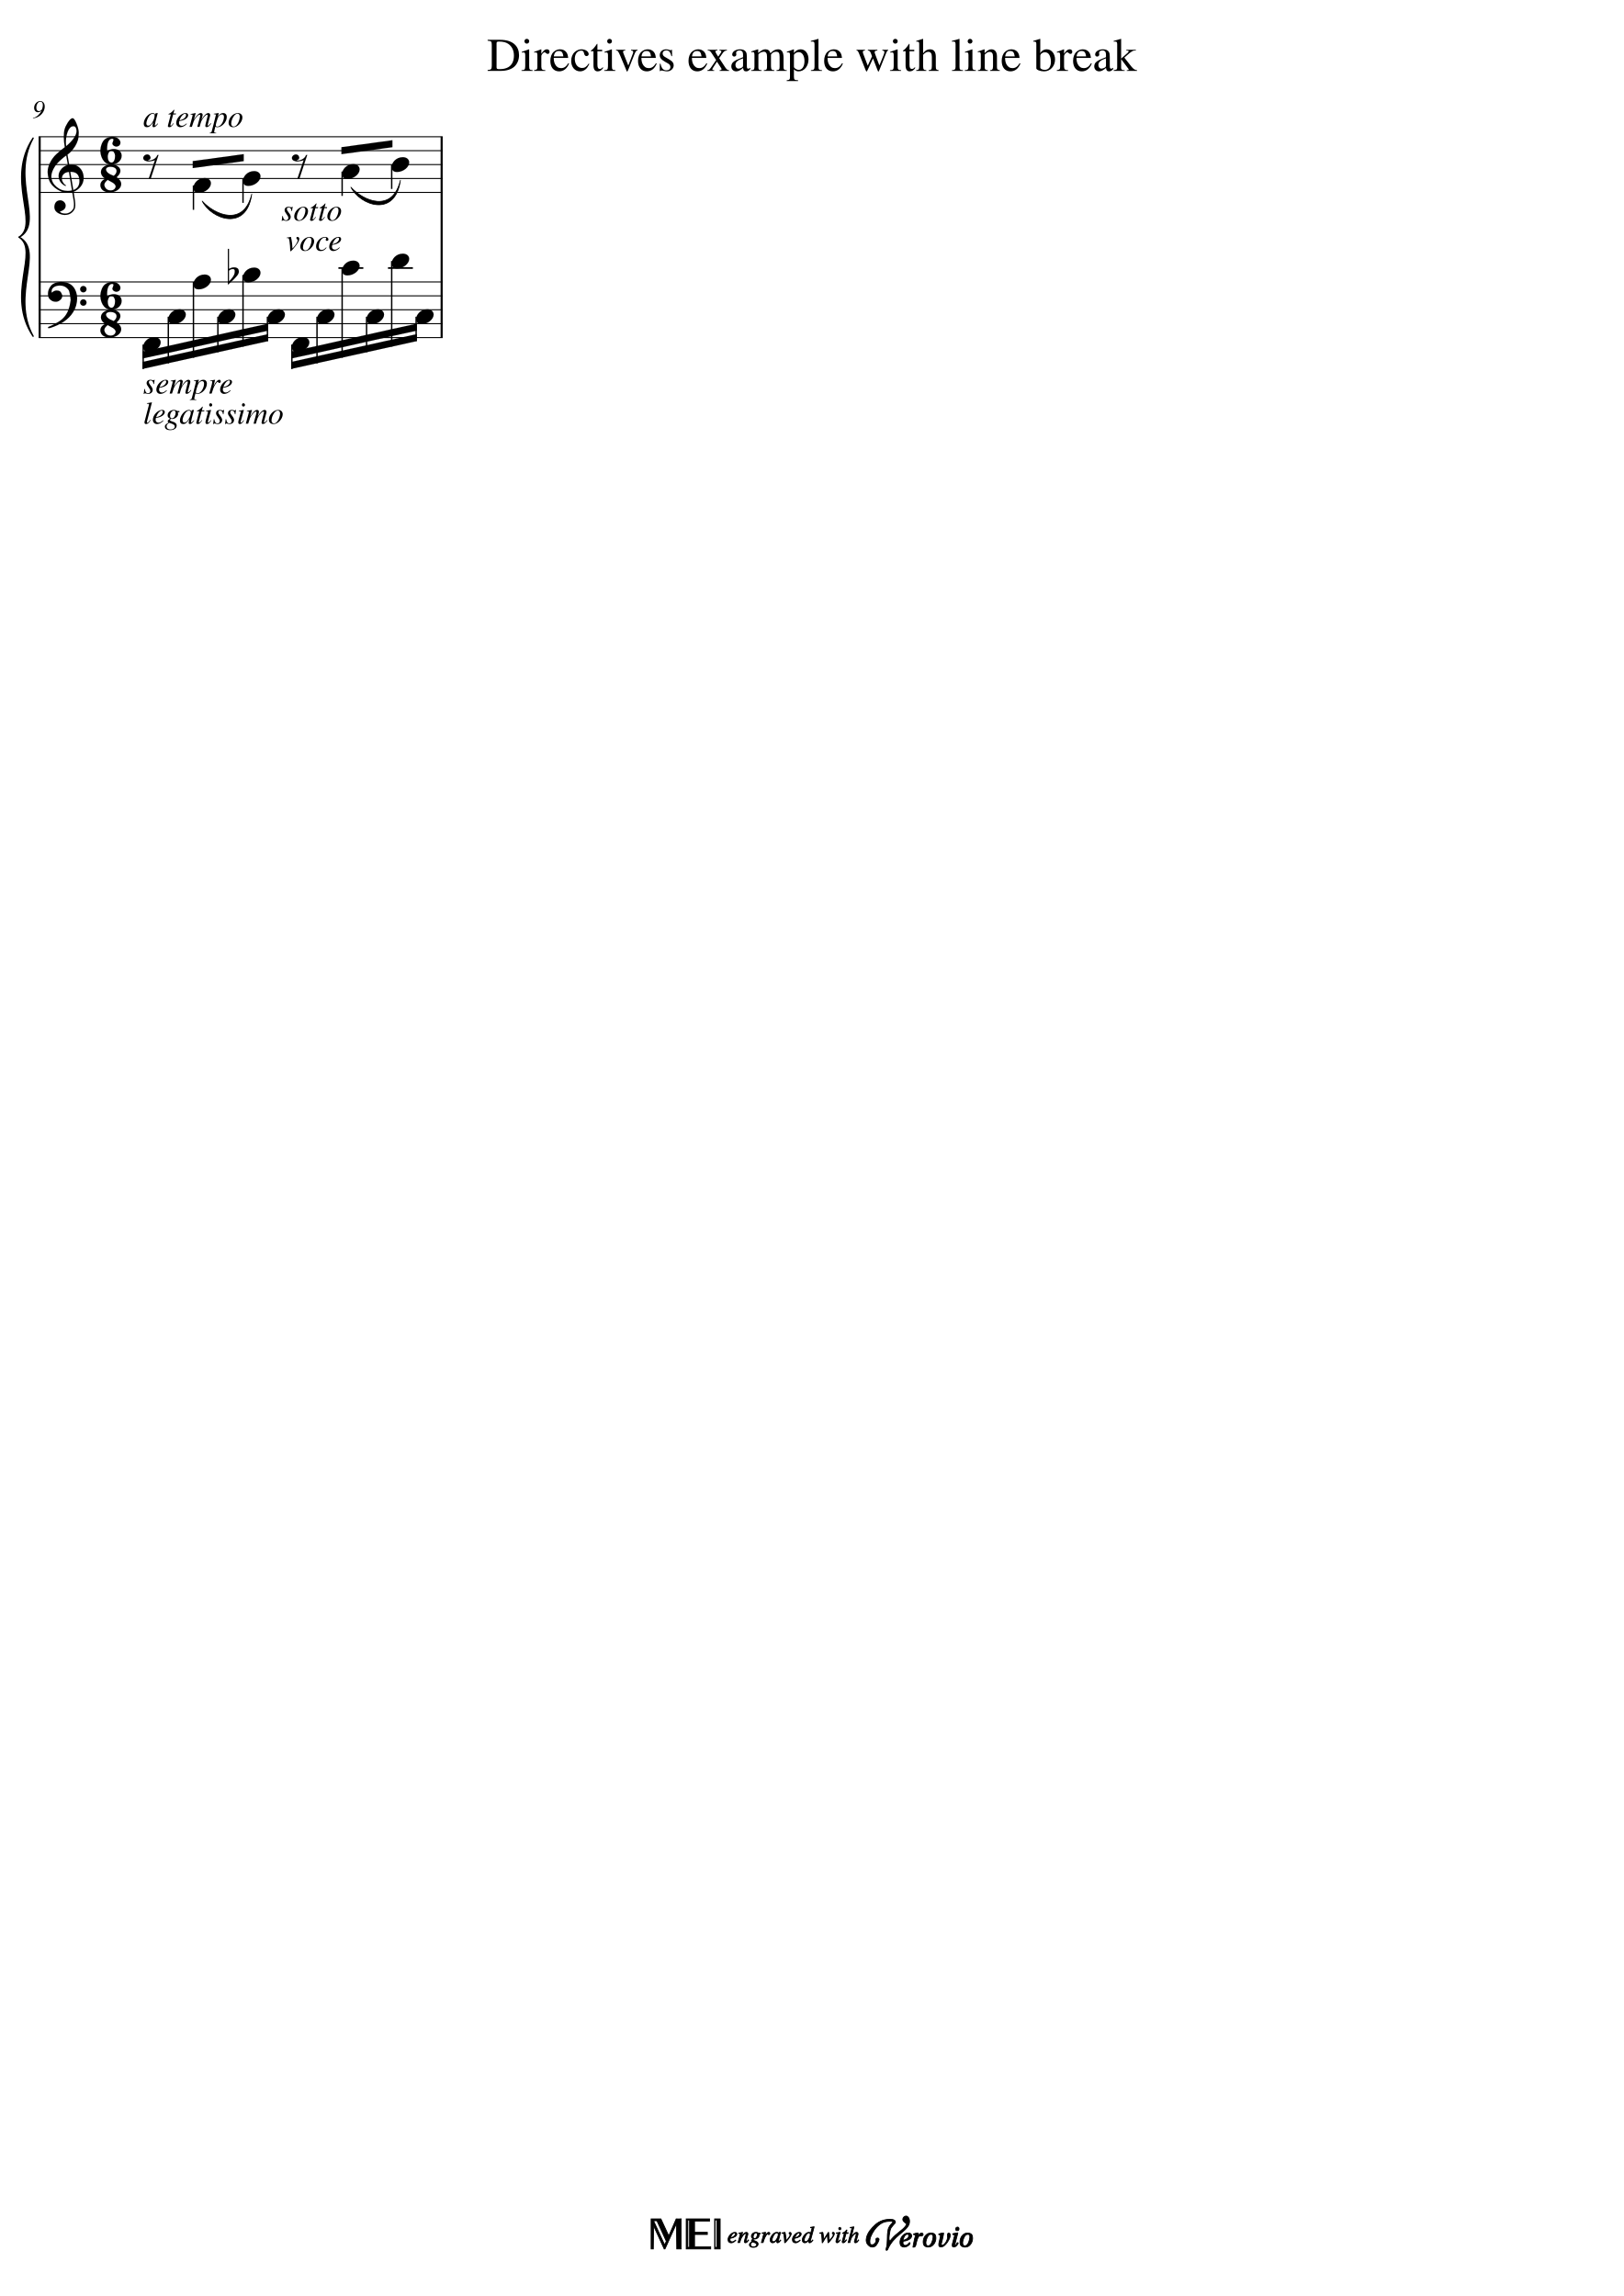
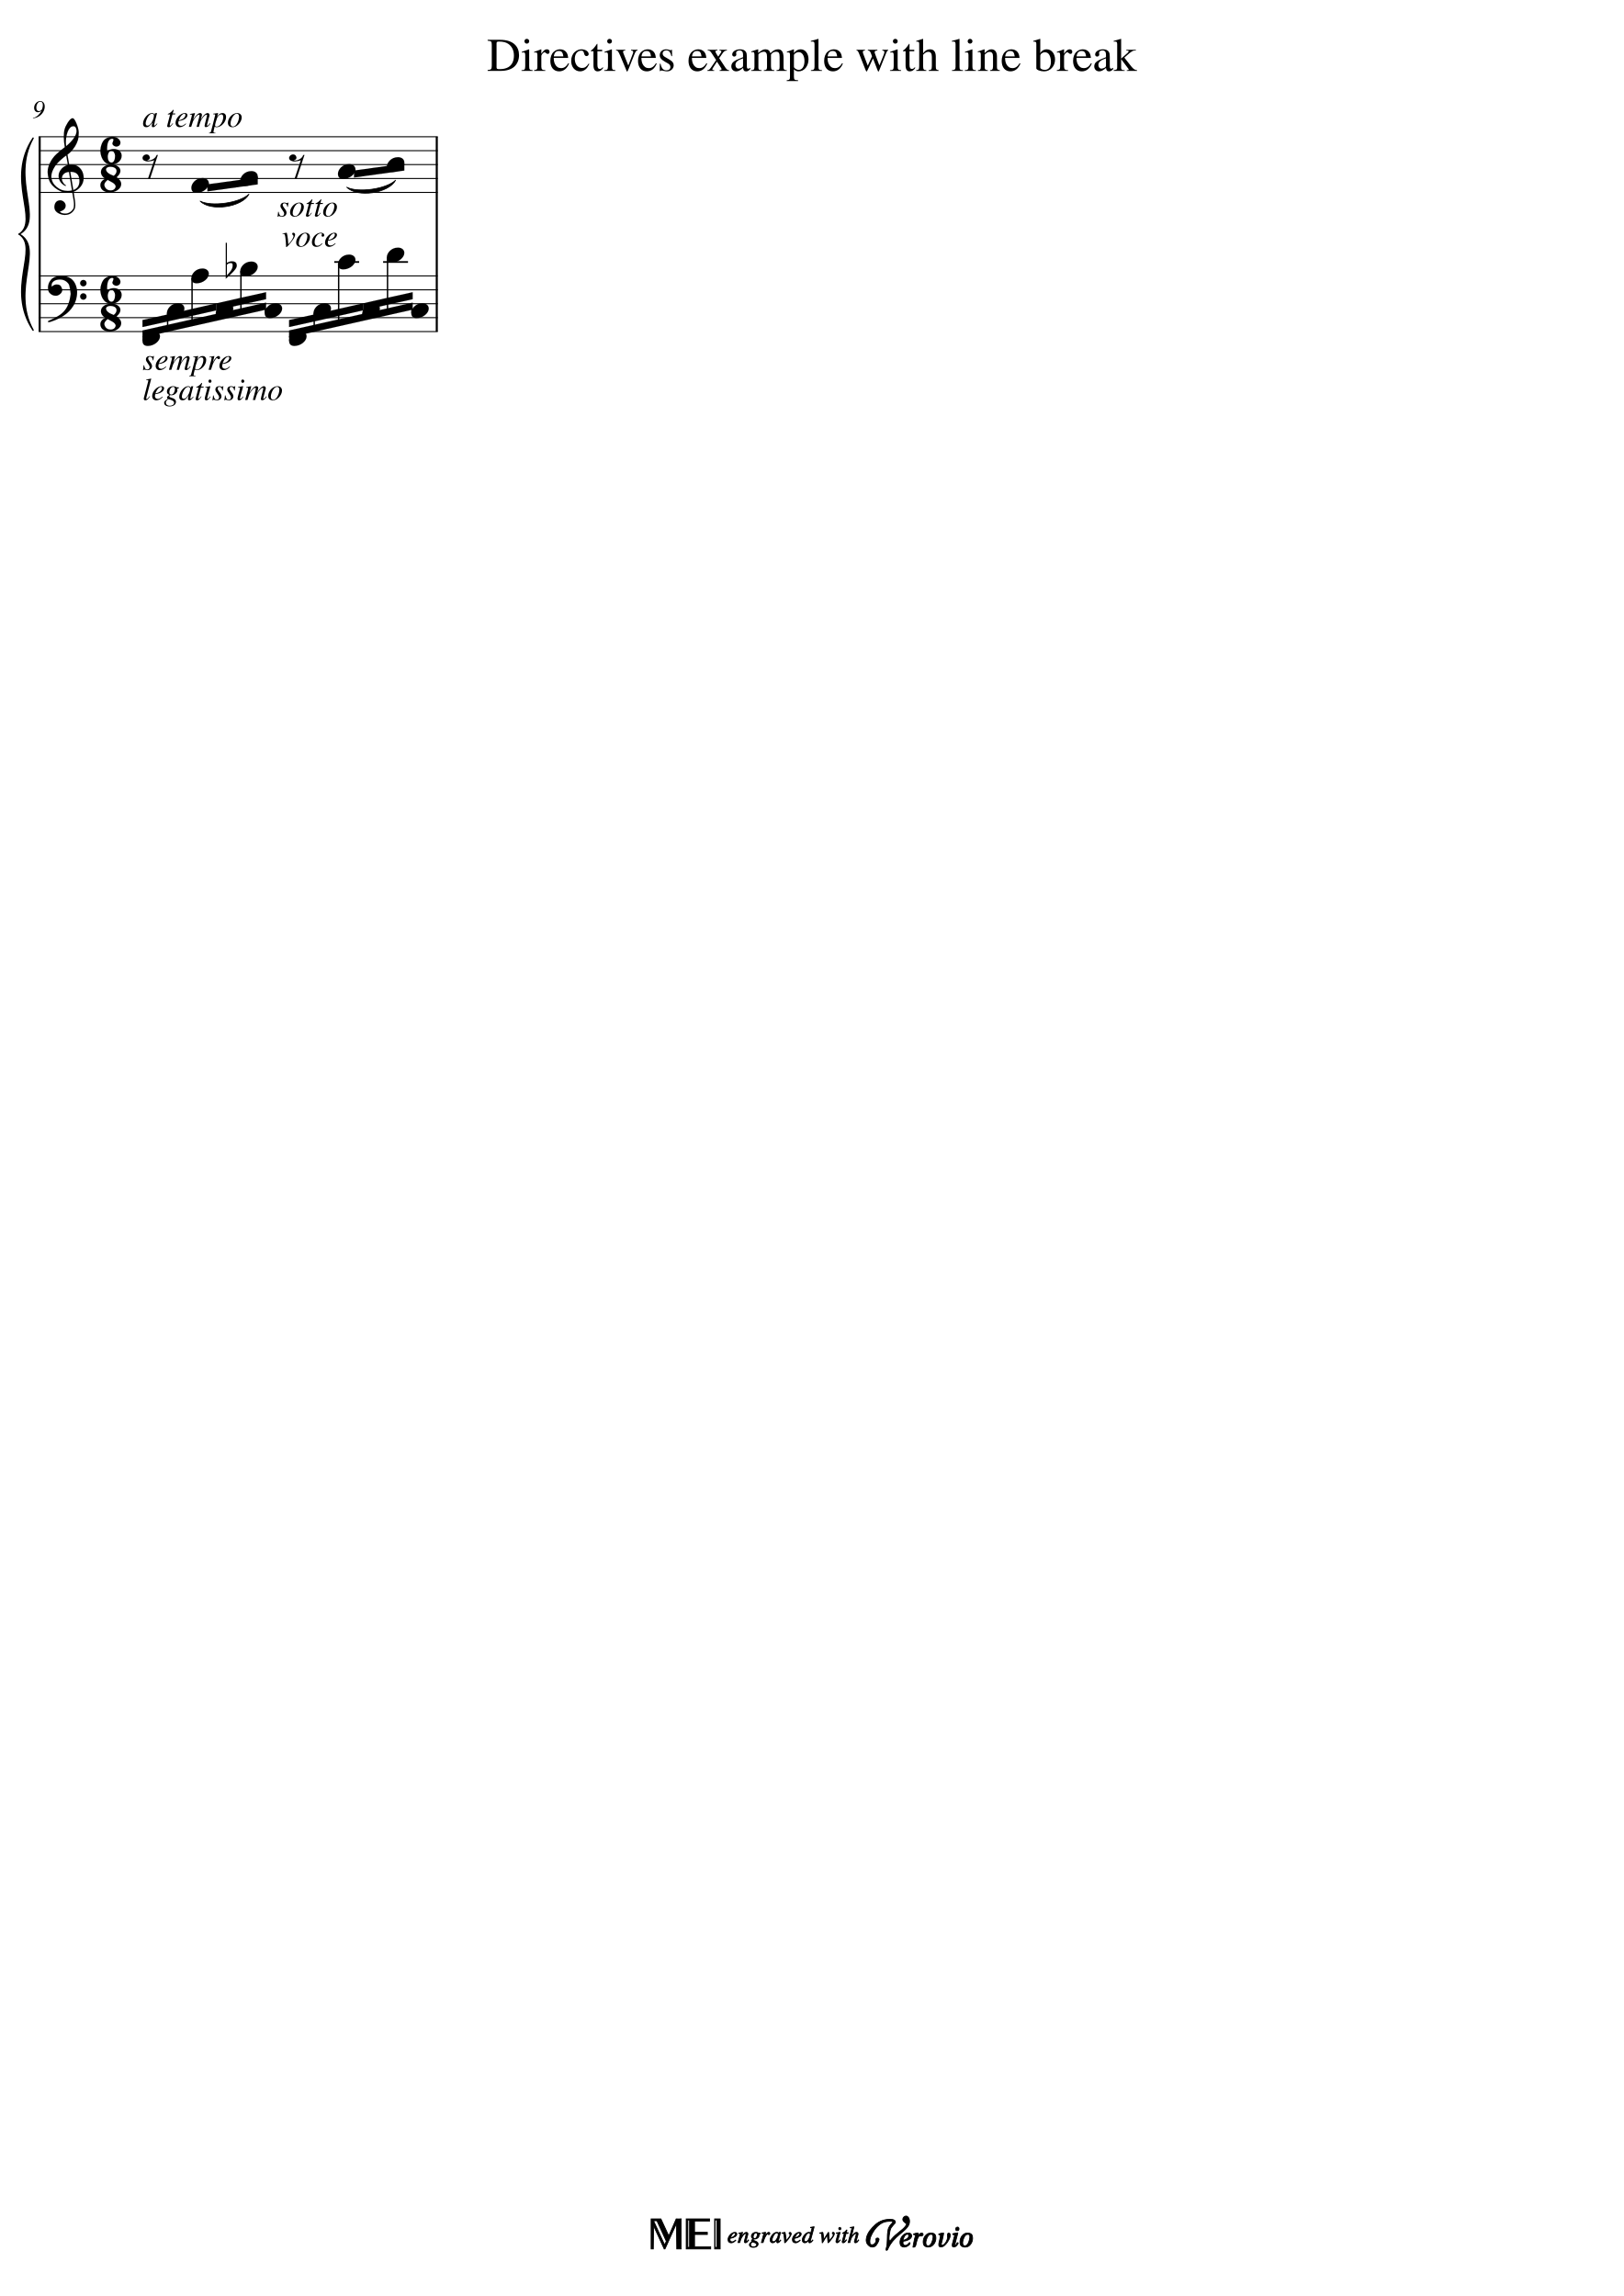
<svg xmlns="http://www.w3.org/2000/svg" xmlns:xlink="http://www.w3.org/1999/xlink" width="2100px" height="2970px" version="1.1" overflow="visible" id="docid">
  <defs>
    <g id="E050-docid">
      <path transform="scale(1,-1)" d="M441 -245c-23 -4 -48 -6 -76 -6c-59 0 -102 7 -130 20c-88 42 -150 93 -187 154c-26 44 -43 103 -48 176c0 6 -1 13 -1 19c0 54 15 111 45 170c29 57 65 106 110 148s96 85 153 127c-3 16 -8 46 -13 92c-4 43 -5 73 -5 89c0 117 16 172 69 257c34 54 64 82 89 82 c21 0 43 -30 69 -92s39 -115 41 -159v-15c0 -109 -21 -162 -67 -241c-13 -20 -63 -90 -98 -118c-13 -9 -25 -19 -37 -29l31 -181c8 1 18 2 28 2c58 0 102 -12 133 -35c59 -43 92 -104 98 -184c1 -7 1 -15 1 -22c0 -123 -87 -209 -181 -248c8 -57 17 -110 25 -162 c5 -31 6 -58 6 -80c0 -30 -5 -53 -14 -70c-35 -64 -88 -99 -158 -103c-5 0 -11 -1 -16 -1c-37 0 -72 10 -108 27c-50 24 -77 59 -80 105v11c0 29 7 55 20 76c18 28 45 42 79 44h6c49 0 93 -42 97 -87v-9c0 -51 -34 -86 -105 -106c17 -24 51 -36 102 -36c62 0 116 43 140 85 c9 16 13 41 13 74c0 20 -1 42 -5 67c-8 53 -18 106 -26 159zM461 939c-95 0 -135 -175 -135 -286c0 -24 2 -48 5 -71c50 39 92 82 127 128c40 53 60 100 60 140v8c-4 53 -22 81 -55 81h-2zM406 119l54 -326c73 25 110 78 110 161c0 7 0 15 -1 23c-7 95 -57 142 -151 142h-12 zM382 117c-72 -2 -128 -47 -128 -120v-7c2 -46 43 -99 75 -115c-3 -2 -7 -5 -10 -10c-70 33 -116 88 -123 172v11c0 68 44 126 88 159c23 17 49 29 78 36l-29 170c-21 -13 -52 -37 -92 -73c-50 -44 -86 -84 -109 -119c-45 -69 -67 -130 -67 -182v-13c5 -68 35 -127 93 -176 s125 -73 203 -73c25 0 50 3 75 9c-19 111 -36 221 -54 331z" />
    </g>
    <g id="E086-docid">
      <path transform="scale(1,-1)" d="M284 -91c0 37 -28 92 -67 92c-35 0 -65 -54 -65 -111c0 -52 22 -104 68 -104c47 0 64 68 64 123zM230 214c-36 0 -90 -33 -90 -184l2 -36c40 24 81 36 120 36c80 0 140 -48 140 -121c0 -99 -99 -159 -182 -159c-160 0 -200 173 -200 244c0 21 2 43 7 71l10 35 c26 85 73 115 98 126c41 19 74 24 103 24c93 0 142 -63 142 -105c0 -58 -52 -72 -73 -72c-33 0 -59 24 -65 35c-3 5 -6 14 -7 25l11 30c6 15 9 27 9 35c0 11 -9 16 -25 16z" />
    </g>
    <g id="E088-docid">
      <path transform="scale(1,-1)" d="M195 -214c76 0 88 58 90 68c0 34 -35 60 -57 73l-52 29c-21 10 -32 17 -34 20c-39 -33 -58 -54 -62 -92c5 -23 23 -98 115 -98zM301 135c0 61 -72 76 -113 76c-40 0 -77 -17 -77 -51c3 -21 15 -38 26 -50c17 -15 33 -26 48 -34l65 -28c34 27 51 56 51 87zM176 -250 c-57 0 -166 26 -166 132c0 47 30 86 89 116c-33 15 -79 60 -79 119c0 79 85 132 178 132h18c5 0 21 1 28 -1c25 0 126 -30 126 -110c0 -37 -23 -76 -69 -116c43 -25 83 -71 83 -119c0 -101 -118 -153 -208 -153z" />
    </g>
    <g id="E4E6-docid">
      <path transform="scale(1,-1)" d="M0 123c7 34 33 56 69 60c29 -3 43 -9 53 -29c4 -8 7 -15 10 -22c0 -21 -1 -25 -11 -35c-5 -8 -18 -14 -40 -20l12 -3l15 -1c44 0 97 26 122 56c10 11 18 26 24 42c7 1 15 2 22 3l-140 -424h-36l111 330c-10 -6 -27 -12 -53 -16l-52 -8h-10l-20 1c-1 0 -8 3 -21 6 c-37 9 -55 28 -55 60z" />
    </g>
    <g id="E0A4-docid">
      <path transform="scale(1,-1)" d="M0 -39c0 68 73 172 200 172c66 0 114 -37 114 -95c0 -84 -106 -171 -218 -171c-64 0 -96 30 -96 94z" />
    </g>
    <g id="E062-docid">
      <path transform="scale(1,-1)" d="M582 -120c0 32 26 58 58 58s58 -26 58 -58s-26 -58 -58 -58s-58 26 -58 58zM582 120c0 32 26 58 58 58s58 -26 58 -58s-26 -58 -58 -58s-58 26 -58 58zM158 96c51 0 73 -14 88 -49l16 -39c0 -17 -2 -30 -7 -40c-3 -11 -10 -21 -19 -31c-17 -18 -49 -43 -84 -43 c-55 0 -77 13 -112 44c-24 21 -35 55 -35 100c0 46 14 81 32 112c30 52 71 79 137 93l36 6l26 2c154 0 235 -68 274 -182c11 -32 18 -68 18 -107c0 -103 -26 -182 -68 -250c-89 -145 -234 -230 -412 -288l-30 -5c-9 0 -14 3 -14 8c3 10 5 11 10 16c35 15 70 30 96 44l78 43 c96 57 162 136 197 258c9 33 17 60 22 100c3 22 5 35 6 39c-7 69 -16 115 -23 140s-4 22 -16 40c-8 12 -19 23 -31 34c-24 21 -62 44 -118 44c-48 0 -84 -8 -113 -28c-28 -19 -42 -44 -42 -73v-16c2 -5 3 -9 4 -11c24 22 52 39 84 39z" />
    </g>
    <g id="E260-docid">
      <path transform="scale(1,-1)" d="M20 110c32 16 54 27 93 27c26 0 35 -3 54 -13c13 -7 24 -20 27 -38l4 -25c0 -28 -16 -57 -45 -89c-23 -25 -39 -44 -65 -68l-88 -79v644h20v-359zM90 106c-32 0 -48 -10 -70 -29v-194c31 31 54 59 71 84c21 32 32 59 32 84c0 9 1 16 1 20c0 14 -3 21 -11 30l-8 3z" />
    </g>
  </defs>
  <style type="text/css">#docid g.ending, #docid g.fing, #docid g.reh, #docid g.tempo {font-weight:bold;}#docid g.dir, #docid g.dynam, #docid g.mNum {font-style:italic;}#docid g.label {font-weight:normal;}#docid ellipse, #docid path, #docid polygon, #docid polyline, #docid rect {stroke:currentColor}</style>
  <svg class="definition-scale" color="black" font-family="Times, serif" viewBox="0 0 21000 29700">
    <g class="page-margin" transform="translate(500, 500)">
      <g id="iJ6YNS9" class="mdiv pageMilestone" />
      <g id="j6ERYJ7" class="score pageMilestone" />
      <g id="b137CQR2" class="system">
-         <path d="M13 1269 L13 3867" stroke-width="27" />
+         <path d="M13 1269 L13 3789" stroke-width="27" />
        <g id="p1ALYHUV" class="grpSym">
-           <path d="M-72,3849 C-432,3309 18,2748 -252,2568 C81,2748 -369,3309 -72,3849" stroke-width="18" stroke-linecap="round" stroke-linejoin="round" />
-           <path d="M-72,1287 C-369,1827 81,2388 -252,2568 C18,2388 -432,1827 -72,1287" stroke-width="18" stroke-linecap="round" stroke-linejoin="round" />
+           <path d="M-72,3771 C-432,3231 18,2709 -252,2529 C81,2709 -369,3231 -72,3771" stroke-width="18" stroke-linecap="round" stroke-linejoin="round" />
+           <path d="M-72,1287 C-369,1827 81,2349 -252,2529 C18,2349 -432,1827 -72,1287" stroke-width="18" stroke-linecap="round" stroke-linejoin="round" />
        </g>
        <g id="f168830Z" class="section systemMilestone" />
        <g id="w1I5DK26" class="measure">
          <g id="s1SW5LIP" class="mNum autogenerated">
            <text y="1026" text-anchor="middle" font-size="0px">
              <tspan id="tPEE0OP" class="text">
                <tspan font-size="324px">9</tspan>
              </tspan>
            </text>
          </g>
          <g id="xQSQG56" class="staff">
-             <path d="M0 1269 L5225 1269" stroke-width="13" />
-             <path d="M0 1449 L5225 1449" stroke-width="13" />
-             <path d="M0 1629 L5225 1629" stroke-width="13" />
-             <path d="M0 1809 L5225 1809" stroke-width="13" />
-             <path d="M0 1989 L5225 1989" stroke-width="13" />
+             <path d="M0 1269 L5162 1269" stroke-width="13" />
+             <path d="M0 1449 L5162 1449" stroke-width="13" />
+             <path d="M0 1629 L5162 1629" stroke-width="13" />
+             <path d="M0 1809 L5162 1809" stroke-width="13" />
+             <path d="M0 1989 L5162 1989" stroke-width="13" />
            <g id="a16AOIE0" class="clef">
              <use xlink:href="#E050-docid" transform="translate(117, 1809) scale(0.72, 0.72)" />
            </g>
            <g id="cHDQOVK" class="keySig" />
            <g id="eT77CO" class="meterSig">
              <use xlink:href="#E086-docid" transform="translate(784, 1449) scale(0.72, 0.72)" />
              <use xlink:href="#E088-docid" transform="translate(791, 1809) scale(0.72, 0.72)" />
            </g>
            <g id="y16753K6" class="layer">
              <g id="z1XZBIJA" class="rest">
-                 <use xlink:href="#E4E6-docid" transform="translate(1352, 1629) scale(0.72, 0.72)" />
+                 <use xlink:href="#E4E6-docid" transform="translate(1343, 1629) scale(0.72, 0.72)" />
              </g>
              <g id="a12WP67W" class="beam">
-                 <polygon points="1993,1584 2652,1494 2652,1584 1993,1674" />
+                 <polygon points="2183,1885 2833,1795 2833,1885 2183,1975" />
                <g id="d414233e2598" class="note">
                  <g class="notehead">
-                     <use xlink:href="#E0A4-docid" transform="translate(2002, 1899) scale(0.72, 0.72)" />
+                     <use xlink:href="#E0A4-docid" transform="translate(1975, 1899) scale(0.72, 0.72)" />
                  </g>
                  <g id="wGMJNIQ" class="stem">
-                     <path d="M2002 1899 L2002 2214" stroke-width="18" />
+                     <path d="M2192 1871 L2192 1903" stroke-width="18" />
                  </g>
                </g>
                <g id="d414233e2617" class="note">
                  <g class="notehead">
-                     <use xlink:href="#E0A4-docid" transform="translate(2643, 1809) scale(0.72, 0.72)" />
+                     <use xlink:href="#E0A4-docid" transform="translate(2607, 1809) scale(0.72, 0.72)" />
                  </g>
                  <g id="xIG9TQU" class="stem">
-                     <path d="M2643 1809 L2643 2124" stroke-width="18" />
+                     <path d="M2824 1781 L2824 1813" stroke-width="18" />
                  </g>
                </g>
              </g>
              <g id="d1RIF43L" class="rest">
-                 <use xlink:href="#E4E6-docid" transform="translate(3275, 1629) scale(0.72, 0.72)" />
+                 <use xlink:href="#E4E6-docid" transform="translate(3239, 1629) scale(0.72, 0.72)" />
              </g>
              <g id="e36A7UB" class="beam">
-                 <polygon points="3916,1404 4575,1314 4575,1404 3916,1494" />
+                 <polygon points="4079,1706 4729,1616 4729,1706 4079,1796" />
                <g id="d414233e2644" class="note">
                  <g class="notehead">
-                     <use xlink:href="#E0A4-docid" transform="translate(3925, 1719) scale(0.72, 0.72)" />
+                     <use xlink:href="#E0A4-docid" transform="translate(3871, 1719) scale(0.72, 0.72)" />
                  </g>
                  <g id="y1NKD124" class="stem">
-                     <path d="M3925 1719 L3925 2034" stroke-width="18" />
+                     <path d="M4088 1691 L4088 1724" stroke-width="18" />
                  </g>
                  <g id="g17JWEWV" class="accid" />
                </g>
                <g id="d414233e2665" class="note">
                  <g class="notehead">
-                     <use xlink:href="#E0A4-docid" transform="translate(4566, 1629) scale(0.72, 0.72)" />
+                     <use xlink:href="#E0A4-docid" transform="translate(4503, 1629) scale(0.72, 0.72)" />
                  </g>
                  <g id="z1K4OJSQ" class="stem">
-                     <path d="M4566 1629 L4566 1944" stroke-width="18" />
+                     <path d="M4720 1601 L4720 1634" stroke-width="18" />
                  </g>
                  <g id="iEPNT2P" class="accid" />
                </g>
              </g>
            </g>
          </g>
          <g id="j180F7IU" class="staff">
-             <path d="M0 3147 L5225 3147" stroke-width="13" />
-             <path d="M0 3327 L5225 3327" stroke-width="13" />
-             <path d="M0 3507 L5225 3507" stroke-width="13" />
-             <path d="M0 3687 L5225 3687" stroke-width="13" />
-             <path d="M0 3867 L5225 3867" stroke-width="13" />
+             <path d="M0 3069 L5162 3069" stroke-width="13" />
+             <path d="M0 3249 L5162 3249" stroke-width="13" />
+             <path d="M0 3429 L5162 3429" stroke-width="13" />
+             <path d="M0 3609 L5162 3609" stroke-width="13" />
+             <path d="M0 3789 L5162 3789" stroke-width="13" />
            <g id="gATJQVL" class="clef">
-               <use xlink:href="#E062-docid" transform="translate(117, 3327) scale(0.72, 0.72)" />
+               <use xlink:href="#E062-docid" transform="translate(117, 3249) scale(0.72, 0.72)" />
            </g>
            <g id="i1WR40Q3" class="keySig" />
            <g id="kP5GHYJ" class="meterSig">
-               <use xlink:href="#E086-docid" transform="translate(784, 3327) scale(0.72, 0.72)" />
-               <use xlink:href="#E088-docid" transform="translate(791, 3687) scale(0.72, 0.72)" />
+               <use xlink:href="#E086-docid" transform="translate(784, 3249) scale(0.72, 0.72)" />
+               <use xlink:href="#E088-docid" transform="translate(791, 3609) scale(0.72, 0.72)" />
            </g>
            <g class="ledgerLines above">
-               <path d="M3877 2967 L4199 2967" stroke-width="22" />
-               <path d="M4518 2967 L4840 2967" stroke-width="22" />
+               <path d="M3823 2889 L4145 2889" stroke-width="22" />
+               <path d="M4455 2889 L4777 2889" stroke-width="22" />
            </g>
            <g id="k1JVOWO3" class="layer">
              <g id="l168SLSU" class="beam">
-                 <polygon points="1343,4272 2968,3912 2968,3822 1343,4182" />
-                 <polygon points="1343,4137 1677,4065 1677,3975 1343,4047" />
-                 <polygon points="1677,4065 2002,3992 2002,3902 1677,3975" />
-                 <polygon points="2002,3992 2318,3921 2318,3831 2002,3902" />
-                 <polygon points="2318,3921 2643,3848 2643,3758 2318,3831" />
-                 <polygon points="2643,3848 2968,3777 2968,3687 2643,3758" />
+                 <polygon points="1343,3865 2941,3505 2941,3415 1343,3775" />
+                 <polygon points="1343,3730 1668,3658 1668,3568 1343,3640" />
+                 <polygon points="1668,3658 1984,3586 1984,3496 1668,3568" />
+                 <polygon points="1984,3586 2300,3514 2300,3424 1984,3496" />
+                 <polygon points="2300,3514 2616,3442 2616,3352 2300,3424" />
+                 <polygon points="2616,3442 2941,3370 2941,3280 2616,3352" />
                <g id="m1I1R6XU" class="note">
                  <g class="notehead">
-                     <use xlink:href="#E0A4-docid" transform="translate(1352, 3957) scale(0.72, 0.72)" />
+                     <use xlink:href="#E0A4-docid" transform="translate(1343, 3879) scale(0.72, 0.72)" />
                  </g>
                  <g id="aRA8GUK" class="stem">
-                     <path d="M1352 3957 L1352 4272" stroke-width="18" />
+                     <path d="M1352 3907 L1352 3847" stroke-width="18" />
                  </g>
                </g>
                <g id="n3L1BSY" class="note">
                  <g class="notehead">
-                     <use xlink:href="#E0A4-docid" transform="translate(1677, 3597) scale(0.72, 0.72)" />
+                     <use xlink:href="#E0A4-docid" transform="translate(1659, 3519) scale(0.72, 0.72)" />
                  </g>
                  <g id="b1AYFJ9P" class="stem">
-                     <path d="M1677 3597 L1677 4200" stroke-width="18" />
+                     <path d="M1668 3547 L1668 3775" stroke-width="18" />
                  </g>
                </g>
                <g id="oYFJ0C6" class="note">
                  <g class="notehead">
-                     <use xlink:href="#E0A4-docid" transform="translate(2002, 3147) scale(0.72, 0.72)" />
+                     <use xlink:href="#E0A4-docid" transform="translate(1975, 3069) scale(0.72, 0.72)" />
                  </g>
                  <g id="cUUYDUG" class="stem">
-                     <path d="M2002 3147 L2002 4127" stroke-width="18" />
+                     <path d="M1984 3097 L1984 3703" stroke-width="18" />
                  </g>
                  <g id="p6KLLMO" class="accid" />
                </g>
                <g id="q4CA8UL" class="note">
                  <g class="notehead">
-                     <use xlink:href="#E0A4-docid" transform="translate(2318, 3597) scale(0.72, 0.72)" />
+                     <use xlink:href="#E0A4-docid" transform="translate(2291, 3519) scale(0.72, 0.72)" />
                  </g>
                  <g id="d17EWFLB" class="stem">
-                     <path d="M2318 3597 L2318 4056" stroke-width="18" />
+                     <path d="M2300 3547 L2300 3631" stroke-width="18" />
                  </g>
                </g>
                <g id="r10DL3CR" class="note">
                  <g class="notehead">
-                     <use xlink:href="#E0A4-docid" transform="translate(2643, 3057) scale(0.72, 0.72)" />
+                     <use xlink:href="#E0A4-docid" transform="translate(2607, 2979) scale(0.72, 0.72)" />
                  </g>
                  <g id="eZWEOI5" class="stem">
-                     <path d="M2643 3057 L2643 3983" stroke-width="18" />
+                     <path d="M2616 3007 L2616 3559" stroke-width="18" />
                  </g>
                  <g id="s1IC15RP" class="accid">
-                     <use xlink:href="#E260-docid" transform="translate(2447, 3057) scale(0.72, 0.72)" />
+                     <use xlink:href="#E260-docid" transform="translate(2420, 2979) scale(0.72, 0.72)" />
                  </g>
                </g>
                <g id="tBZ62SV" class="note">
                  <g class="notehead">
-                     <use xlink:href="#E0A4-docid" transform="translate(2959, 3597) scale(0.72, 0.72)" />
+                     <use xlink:href="#E0A4-docid" transform="translate(2923, 3519) scale(0.72, 0.72)" />
                  </g>
                  <g id="fXQFU55" class="stem">
-                     <path d="M2959 3597 L2959 3912" stroke-width="18" />
+                     <path d="M2932 3547 L2932 3487" stroke-width="18" />
                  </g>
                </g>
              </g>
              <g id="uW4WKQ" class="beam">
-                 <polygon points="3266,4272 4891,3912 4891,3822 3266,4182" />
-                 <polygon points="3266,4137 3600,4065 3600,3975 3266,4047" />
-                 <polygon points="3600,4065 3925,3992 3925,3902 3600,3975" />
-                 <polygon points="3925,3992 4241,3921 4241,3831 3925,3902" />
-                 <polygon points="4241,3921 4566,3848 4566,3758 4241,3831" />
-                 <polygon points="4566,3848 4891,3777 4891,3687 4566,3758" />
+                 <polygon points="3239,3865 4837,3505 4837,3415 3239,3775" />
+                 <polygon points="3239,3730 3564,3658 3564,3568 3239,3640" />
+                 <polygon points="3564,3658 3880,3586 3880,3496 3564,3568" />
+                 <polygon points="3880,3586 4196,3514 4196,3424 3880,3496" />
+                 <polygon points="4196,3514 4512,3442 4512,3352 4196,3424" />
+                 <polygon points="4512,3442 4837,3370 4837,3280 4512,3352" />
                <g id="vLC6GUE" class="note">
                  <g class="notehead">
-                     <use xlink:href="#E0A4-docid" transform="translate(3275, 3957) scale(0.72, 0.72)" />
+                     <use xlink:href="#E0A4-docid" transform="translate(3239, 3879) scale(0.72, 0.72)" />
                  </g>
                  <g id="g11K35MU" class="stem">
-                     <path d="M3275 3957 L3275 4272" stroke-width="18" />
+                     <path d="M3248 3907 L3248 3847" stroke-width="18" />
                  </g>
                </g>
                <g id="w1KCUVGJ" class="note">
                  <g class="notehead">
-                     <use xlink:href="#E0A4-docid" transform="translate(3600, 3597) scale(0.72, 0.72)" />
+                     <use xlink:href="#E0A4-docid" transform="translate(3555, 3519) scale(0.72, 0.72)" />
                  </g>
                  <g id="h1NRSQV" class="stem">
-                     <path d="M3600 3597 L3600 4200" stroke-width="18" />
+                     <path d="M3564 3547 L3564 3775" stroke-width="18" />
                  </g>
                </g>
                <g id="xGUU4JQ" class="note">
                  <g class="notehead">
-                     <use xlink:href="#E0A4-docid" transform="translate(3925, 2967) scale(0.72, 0.72)" />
+                     <use xlink:href="#E0A4-docid" transform="translate(3871, 2889) scale(0.72, 0.72)" />
                  </g>
                  <g id="i1K5PWQO" class="stem">
-                     <path d="M3925 2967 L3925 4127" stroke-width="18" />
+                     <path d="M3880 2917 L3880 3703" stroke-width="18" />
                  </g>
                </g>
                <g id="yAUW6TF" class="note">
                  <g class="notehead">
-                     <use xlink:href="#E0A4-docid" transform="translate(4241, 3597) scale(0.72, 0.72)" />
+                     <use xlink:href="#E0A4-docid" transform="translate(4187, 3519) scale(0.72, 0.72)" />
                  </g>
                  <g id="jF89DCD" class="stem">
-                     <path d="M4241 3597 L4241 4056" stroke-width="18" />
+                     <path d="M4196 3547 L4196 3631" stroke-width="18" />
                  </g>
                </g>
                <g id="z14DBQNG" class="note">
                  <g class="notehead">
-                     <use xlink:href="#E0A4-docid" transform="translate(4566, 2877) scale(0.72, 0.72)" />
+                     <use xlink:href="#E0A4-docid" transform="translate(4503, 2799) scale(0.72, 0.72)" />
                  </g>
                  <g id="k1FISYPL" class="stem">
-                     <path d="M4566 2877 L4566 3983" stroke-width="18" />
+                     <path d="M4512 2827 L4512 3559" stroke-width="18" />
                  </g>
                  <g id="a1QJ4FU1" class="accid" />
                </g>
                <g id="b1XSZE2H" class="note">
                  <g class="notehead">
-                     <use xlink:href="#E0A4-docid" transform="translate(4882, 3597) scale(0.72, 0.72)" />
+                     <use xlink:href="#E0A4-docid" transform="translate(4819, 3519) scale(0.72, 0.72)" />
                  </g>
                  <g id="l1ABBN8W" class="stem">
-                     <path d="M4882 3597 L4882 3912" stroke-width="18" />
+                     <path d="M4828 3547 L4828 3487" stroke-width="18" />
                  </g>
                </g>
              </g>
            </g>
          </g>
          <g id="c1IEYM10" class="slur">
-             <path d="M2115,2101 C2279,2283 2653,2438 2756,2011 C2689,2500 2235,2339 2115,2101" stroke-width="9" stroke-linecap="round" stroke-linejoin="round" />
+             <path d="M2088,2101 C2236,2177 2599,2126 2720,2011 C2633,2182 2220,2241 2088,2101" stroke-width="9" stroke-linecap="round" stroke-linejoin="round" />
          </g>
          <g id="dIZDUHE" class="slur">
-             <path d="M4038,1921 C4202,2103 4576,2258 4679,1831 C4612,2320 4158,2159 4038,1921" stroke-width="9" stroke-linecap="round" stroke-linejoin="round" />
+             <path d="M3984,1921 C4132,1997 4495,1946 4616,1831 C4529,2002 4116,2061 3984,1921" stroke-width="9" stroke-linecap="round" stroke-linejoin="round" />
          </g>
          <g id="e1EHME80" class="dir">
-             <text x="1352" y="1141" font-size="0px">
+             <text x="1343" y="1141" font-size="0px">
              <tspan id="f1BEGS43" class="text">
                <tspan font-size="405px">a tempo</tspan>
              </tspan>
            </text>
          </g>
          <g id="gETMZTA" class="dir">
-             <text x="3925" y="2353" text-anchor="end" font-size="0px">
+             <text x="3871" y="2299" text-anchor="end" font-size="0px">
              <tspan id="h1WRIV4E" class="rend">
                <tspan id="i123OHXR" class="text">
                  <tspan font-size="405px">sotto</tspan>
                </tspan>
                <tspan id="jQFEFEK" class="lb" />
-                 <tspan id="kOVASEE" class="text" x="3925" y="2743">
+                 <tspan id="kOVASEE" class="text" x="3871" y="2689">
                  <tspan font-size="405px">voce</tspan>
                </tspan>
              </tspan>
            </text>
          </g>
          <g id="l1I7OPR1" class="dir">
-             <text x="1352" y="4591" font-size="0px">
+             <text x="1343" y="4284" font-size="0px">
              <tspan id="m81K135" class="text">
                <tspan font-size="405px">sempre </tspan>
              </tspan>
              <tspan id="n2N7U24" class="lb" />
-               <tspan id="o1FK4NGH" class="text" x="1352" y="4981">
+               <tspan id="o1FK4NGH" class="text" x="1343" y="4674">
                <tspan font-size="405px">legatissimo</tspan>
              </tspan>
            </text>
          </g>
          <g id="v1G2UCBM" class="barLine">
-             <path d="M5212 1269 L5212 1989" stroke-width="27" />
-             <path d="M5212 3147 L5212 3867" stroke-width="27" />
-             <path d="M5212 1989 L5212 3147" stroke-width="27" />
+             <path d="M5149 1269 L5149 1989" stroke-width="27" />
+             <path d="M5149 3069 L5149 3789" stroke-width="27" />
+             <path d="M5149 1989 L5149 3069" stroke-width="27" />
          </g>
        </g>
        <g id="y1K98ZB7" class="systemMilestoneEnd f168830Z" />
      </g>
      <g id="z1M5W8JL" class="pageMilestoneEnd j6ERYJ7" />
      <g id="aA571PQ" class="pageMilestoneEnd iJ6YNS9" />
      <g id="h158DR4J" class="pgHead autogenerated">
        <text font-size="0px">
          <tspan id="iUV8894" class="rend" x="10000" y="417" text-anchor="middle">
            <tspan id="jZZ1RF5" class="rend">
              <tspan id="k91JIAK" class="text">
                <tspan font-size="607px">Directives example with line break</tspan>
              </tspan>
            </tspan>
          </tspan>
        </text>
      </g>
      <g id="bGR56S9" class="pgFoot autogenerated">
        <g id="c10PAP45" class="fig">
          <g class="svg" transform="translate(7750, 28099) scale(10, 10)">
            <g>
              <path fill="#000000" d="M 17.113,49.265 V 10.368 h 12.697 c 3.289,7.337 6.713,14.61 10.127,21.889 3.42,-7.485 6.256,-14.205 9.589,-21.91 2.436,0.104 4.317,0.085 6.484,-0.058 V 49.264 H 50.274 C 50.145,38.356 50.016,27.448 49.887,16.54 45.003,27.315 39.967,38.434 35.084,49.209 34.679,49.344 34.427,49.136 34.022,49.271 29.466,39.331 24.91,29.391 20.354,19.451 20.224,29.389 20.095,39.327 19.965,49.264 H 17.113 Z M 36.754,39.325 C 32.721,30.513 28.688,21.701 24.655,12.889 22.531,12.751 22.657,12.71 20.714,12.814 v 0.966 c 4.613,9.998 9.609,20.749 13.873,30.082 0.722,-1.513 1.445,-3.025 2.167,-4.538 z m 25.738,9.94 c 0,-12.966 0,-25.931 0,-38.897 10.084,0 20.169,0 30.253,0 0,0.96 0,1.921 0,2.881 -6.483,0 -12.966,0 -19.448,0 0,4.802 0,9.604 0,14.406 5.522,0 11.045,0 16.567,0 0,0.96 0,1.921 0,2.881 -5.522,0 -11.045,0 -16.567,0 0,5.282 0,10.565 0,15.847 6.963,0 13.926,0 20.889,0 0,0.96 0,1.921 0,2.881 -10.565,0 -21.129,0 -31.694,0 z m 4.322,-2.161 c 0,-11.765 0,-23.53 0,-35.295 -0.72,0 -1.441,0 -2.161,0 0,11.765 0,23.53 0,35.295 0.72,0 1.441,0 2.161,0 z m 32.414,2.161 c 0,-12.966 0,-25.931 0,-38.897 2.401,0 4.802,0 7.203,0 0,12.966 0,25.931 0,38.897 -2.401,0 -4.802,0 -7.203,0 z m 2.881,-2.161 c 0,-11.765 0,-23.53 0,-35.295 -0.72,0 -1.441,0 -2.161,0 0,11.765 0,23.53 0,35.295 0.72,0 1.441,0 2.161,0 z" />
              <path fill="#000000" d="m 346.3,6.7 c -3.1,0.5 -4.9,4.4 -2.7,6.8 1.2,1.4 2.7,2.4 4.1,3.5 -2.4,5.3 -7.7,8.3 -11.9,12.1 -3.7,2.8 -7,6.2 -9.7,9.9 -2.2,-0.8 -0.915,-7.719 -0.627,-9.5 0.288,-1.781 0.727,-6.4 2.927,-8.7 1.3,-1.9 3,-3.5 4.5,-5.2 1.2,-3.4 -3.2,-4.9 -5.8,-4.6 -7.3,-0.5 -14.6,2 -20,6.8 -5,4.6 -10,10.1 -11.5,17 -0.9,3.5 -0.2,7.5 2.8,9.9 2.5,2.8 7.4,2.9 9.8,-0.2 1.7,-2.3 3.2,-4.8 3.8,-7.6 -0.1,-2.6 -4.4,-2.3 -4.3,0.2 1.2,2.4 -0.9,4.7 -2.7,6.2 -1.7,0.9 -4.7,0.7 -4.8,-1.7 -1,-5.8 2.1,-11.3 5.2,-16.1 4,-5.8 9.8,-11.2 17.2,-11.8 1.6,0 8.1,-1.2 6.8,1.4 -2.8,2.8 -5.6,6.1 -6,10.3 -1.6,7.7 0.1,15.7 -2.3,23.2 -1.1,3.9 2,2.6 2.5,0.2 3.3,-7.4 8.9,-13.4 15.1,-18.5 4.2,-3.9 9.5,-7.1 11.9,-12.6 1.3,-3.6 1.2,-9 -2.7,-10.9 -0.504,-0.177 -1.07,-0.165 -1.6,-0.1 z m 66,14.5 c -2,0.8 -1.8,4.9 0.8,4.4 3.4,0.4 2.9,-6.2 -0.8,-4.4 z m 0.6,7.3 c -1.3,0.5 -7.6,0.5 -5.4,2.2 4,-0.3 0.7,4.5 0.6,6.7 -0.4,2.9 -2.4,5.9 -1.2,8.8 2.7,1.7 5.6,-0.8 6.8,-3.2 1.6,-1.4 -0.5,-3 -1.2,-0.9 -0.4,0.8 -2.4,3.5 -2.6,1.8 1.1,-5 2.7,-9.9 3.9,-14.9 l -0.1,-0.5 h -0.9 z m -65.1,0.2 c -6.5,1.6 -10.5,9.5 -8.2,15.7 2.1,3.4 7.4,2.9 10.1,0.4 2,-0.2 3.6,-5.3 1,-3.4 -1.4,2 -4,4.2 -6.5,2.8 -2.2,-1.9 -1.9,-5.7 1.7,-5.3 3.1,-0.9 6.9,-2.1 8.1,-5.5 0.9,-2.7 -1.6,-5.2 -4.3,-4.8 h -1.1 -0.7 z m 13.6,0 c -2.2,0 -8.5,1.8 -2.9,2.3 0.9,1.9 -1,4.9 -1.1,7.2 -0.5,2.9 -1.4,5.7 -1.7,8.7 3.7,0.7 3.8,-2.6 4.4,-5.3 0.9,-3.3 1.6,-7 4.1,-9.5 2.4,1.6 6.8,-0.7 3.7,-3.4 -2.9,-0.5 -4.8,2.4 -6.2,4.3 0,-1.2 2.4,-5 -0.2,-4.3 z m 15.8,0 c -6.4,1.3 -9.6,9.1 -7.7,14.9 1.9,4 7.7,3.9 11,1.7 4.1,-3 6,-8.9 4.4,-13.7 -1.3,-3 -4.8,-3.2 -7.6,-3 z m 17,0 c -2.3,0 -8.8,1.9 -3,2.4 0.4,2.5 -1,5.7 -1.4,8.4 -0.7,2.4 -1.8,7.5 2.1,7.2 3.8,-0.1 6.5,-3.5 8.5,-6.3 2,-3.2 4.5,-7 3.3,-10.9 -3.7,-3 -3.6,2.6 -3.1,5.1 -0.7,3.8 -2.7,7.9 -6.2,9.8 -3.6,0.6 -1,-4.3 -0.8,-6.1 0.6,-3.2 1.6,-6.3 1.9,-9.5 h -1.1 z m 30.6,0 c -6.3,1.2 -9.5,8.9 -7.8,14.7 1.5,4 7.2,4.2 10.5,2.4 4.6,-2.8 6.6,-9.3 4.8,-14.3 -1.4,-2.8 -4.8,-3 -7.5,-2.8 z m -75.4,1.7 c 2.1,1.5 0.2,4.7 -1.6,5.7 -1.1,0.4 -5.5,3.4 -4.6,0.7 0.8,-2.7 2.2,-6.2 5.3,-6.6 l 0.9,0.1 z m 30.8,0 c 2.6,1.5 1.3,5.2 0.8,7.6 -0.8,2.7 -1.9,5.9 -4.7,7.1 -5.1,0.8 -4,-5.8 -2.8,-8.8 1,-2.8 3,-6.8 6.7,-5.8 z m 47.1,-0.1 c 2.9,0.7 2,4.7 1.5,6.8 -0.7,3 -1.8,6.7 -5,8 -4.7,0.8 -4,-5.1 -3,-7.9 0.9,-3 2.7,-7.3 6.5,-6.8 z" />
              <g>
                <path d="m 116.566,37.118 q 0,-3.252 2.93,-6.299 2.9,-3.047 5.991,-3.047 1.143,0 1.816,0.527 0.674,0.527 0.674,1.567 0,2.109 -2.476,3.618 -2.461,1.494 -5.186,1.831 l -0.835,0.103 q -0.19,0.601 -0.264,0.967 -0.073,0.352 -0.073,0.894 0,1.289 0.835,2.007 0.85,0.718 2.007,0.718 1.099,0 2.329,-0.732 0.703,-0.425 2.036,-1.523 l 0.381,0.337 q -0.659,0.835 -1.89,1.714 -2.183,1.567 -4.38,1.567 -1.553,0 -2.725,-1.099 -1.172,-1.099 -1.172,-3.149 z m 3.12,-2.358 q 2.798,-0.41 4.556,-1.963 Q 126,31.229 126,29.691 q 0,-0.557 -0.264,-0.879 -0.264,-0.337 -0.776,-0.337 -0.952,0 -1.875,0.82 -0.908,0.806 -1.641,1.831 -0.776,1.201 -1.23,2.3 -0.249,0.586 -0.527,1.333 z" />
                <path d="m 129.472,41 2.534,-9.053 q 0.322,-1.143 0.366,-1.377 0.059,-0.249 0.059,-0.527 0,-0.425 -0.249,-0.659 -0.234,-0.249 -0.938,-0.249 -0.176,0 -0.352,0.029 -0.161,0.015 -0.366,0.044 v -0.498 q 0.952,-0.146 1.348,-0.22 0.41,-0.073 0.879,-0.176 l 2.622,-0.571 q 0.088,0.059 0.117,0.132 l -1.948,6.299 q 1.787,-2.739 2.988,-4.072 2.109,-2.358 3.779,-2.358 0.645,0 1.113,0.249 0.894,0.483 0.894,1.743 0,0.352 -0.073,0.732 -0.073,0.381 -0.19,0.82 l -1.919,7.017 q -0.059,0.22 -0.132,0.542 -0.073,0.308 -0.073,0.439 0,0.22 0.103,0.396 0.103,0.176 0.337,0.176 0.381,0 0.879,-0.439 0.498,-0.454 1.626,-1.919 l 0.425,0.381 q -1.201,1.626 -1.904,2.285 -1.201,1.157 -2.3,1.157 -0.498,0 -0.967,-0.322 -0.454,-0.337 -0.454,-1.201 0,-0.249 0.029,-0.527 0.044,-0.278 0.103,-0.483 l 1.846,-7.119 q 0.146,-0.586 0.19,-0.952 0.059,-0.381 0.059,-0.542 0,-0.352 -0.176,-0.601 -0.161,-0.264 -0.586,-0.264 -1.099,0 -2.769,1.992 -0.981,1.187 -1.992,2.827 -0.776,1.274 -1.23,2.49 Q 132.709,37.821 131.742,41 Z" />
                <path d="m 149.13,33.5 q 0,0.908 0.278,1.45 0.469,0.894 1.685,0.894 1.318,0 2.344,-1.67 1.04,-1.685 1.04,-3.706 0,-0.967 -0.425,-1.509 -0.425,-0.557 -1.274,-0.557 -1.641,0 -2.651,1.743 -0.996,1.743 -0.996,3.354 z m 0.513,13.066 q 1.743,0 2.886,-0.835 1.157,-0.835 1.157,-1.992 0,-0.879 -0.601,-1.479 -0.322,-0.322 -1.04,-0.688 -0.601,-0.293 -2.036,-0.835 -1.421,-0.557 -1.641,-0.557 -0.381,0 -1.479,1.011 -1.099,1.025 -1.099,2.314 0,1.948 1.685,2.681 0.879,0.381 2.168,0.381 z m -5.479,-2.681 q 0,-1.099 0.835,-2.095 0.85,-0.981 2.681,-1.963 -0.366,-0.234 -0.601,-0.483 -0.234,-0.264 -0.234,-0.688 0,-0.601 0.835,-1.377 0.469,-0.439 1.523,-1.157 -0.938,-0.352 -1.611,-0.996 -0.82,-0.864 -0.82,-2.241 0,-2.212 1.729,-3.677 1.729,-1.465 4.277,-1.465 1.333,0 2.256,0.425 0.923,0.41 1.084,0.688 h 1.978 v 1.172 h -1.494 q 0.088,0.322 0.132,0.586 0.044,0.264 0.044,0.747 0,2.373 -1.846,3.735 -1.831,1.362 -3.955,1.362 -0.22,0 -0.41,-0.015 -0.19,-0.029 -0.469,-0.088 -0.22,0 -0.601,0.425 -0.396,0.425 -0.396,0.762 0,0.498 3.223,1.699 3.208,1.216 3.208,3.56 0,1.758 -1.611,3.076 -1.611,1.333 -4.863,1.333 -2.256,0 -3.574,-0.967 -1.318,-0.967 -1.318,-2.358 z" />
                <path d="m 165.038,27.67 q 0.132,0 0.176,0.088 0.059,0.073 0.059,0.176 -0.015,0.146 -0.029,0.22 l -1.465,5.669 0.322,-0.63 q 1.055,-2.065 2.461,-3.765 1.421,-1.714 2.695,-1.714 0.688,0 1.055,0.454 0.381,0.454 0.381,1.04 0,0.659 -0.381,1.099 -0.366,0.425 -1.025,0.425 -0.454,0 -0.688,-0.176 -0.234,-0.176 -0.366,-0.41 l -0.176,-0.322 q -0.059,-0.088 -0.146,-0.132 -0.073,-0.059 -0.19,-0.059 -0.571,0 -1.655,1.597 -1.069,1.597 -1.919,3.457 -0.513,1.128 -1.143,2.988 Q 162.606,38.847 161.947,41 h -2.256 l 2.432,-8.818 q 0.205,-0.762 0.322,-1.362 0.132,-0.601 0.132,-0.981 0,-0.439 -0.22,-0.674 -0.22,-0.234 -0.762,-0.234 -0.176,0 -0.439,0.029 -0.264,0.029 -0.63,0.073 v -0.483 l 0.586,-0.117 q 1.143,-0.234 2.49,-0.498 1.362,-0.264 1.436,-0.264 z" />
                <path d="m 181.518,30.424 q 0,-1.055 -0.483,-1.553 -0.483,-0.498 -1.172,-0.498 -2.388,0 -4.438,3.662 -1.802,3.223 -1.802,5.552 0,1.172 0.498,1.714 0.513,0.527 1.26,0.527 2.212,0 4.263,-3.56 1.875,-3.237 1.875,-5.845 z m -1.831,-2.71 q 1.157,0 1.787,0.601 0.337,0.322 0.527,0.85 l 0.073,0.205 0.322,-1.113 q 0.059,-0.19 0.103,-0.249 0.044,-0.073 0.205,-0.088 l 1.655,-0.19 q 0.132,0 0.146,0.059 0.029,0.044 0,0.176 -0.059,0.19 -0.088,0.308 -0.029,0.103 -0.088,0.308 l -1.348,5.244 q -0.439,1.714 -0.747,2.959 -0.542,2.256 -0.542,2.578 0,0.205 0.103,0.308 0.117,0.088 0.278,0.088 0.132,0 0.278,-0.088 0.161,-0.088 0.381,-0.264 l 0.249,-0.205 q 0.117,-0.103 0.264,-0.234 0.146,-0.146 0.352,-0.352 l 0.908,-0.938 0.352,0.308 q -1.523,1.948 -2.446,2.651 -0.923,0.688 -1.758,0.688 -0.542,0 -0.85,-0.381 -0.293,-0.381 -0.293,-0.952 0,-0.527 0.19,-1.509 0.205,-0.996 0.396,-1.67 -0.264,0.439 -0.894,1.289 -0.615,0.835 -1.523,1.626 -1.069,0.952 -2.051,1.348 -0.762,0.264 -1.465,0.264 -1.187,0 -2.153,-0.967 -0.967,-0.981 -0.967,-2.769 0,-3.076 2.754,-6.416 2.842,-3.472 5.889,-3.472 z" />
                <path d="m 196.664,27.772 q 0.82,0 1.26,0.586 0.439,0.586 0.439,1.333 0,1.978 -3.911,6.929 -3.706,4.702 -4.438,4.702 -0.22,0 -0.293,-0.601 -0.044,-0.337 -0.044,-1.143 0,-0.981 -0.19,-3.325 -0.19,-2.344 -0.366,-3.472 -0.366,-2.476 -0.718,-3.193 -0.352,-0.718 -1.333,-0.718 -0.161,0 -0.381,0.015 -0.205,0.015 -0.483,0.044 v -0.381 q 0.439,-0.088 1.846,-0.396 1.406,-0.308 1.494,-0.337 l 0.483,-0.146 q 0.205,-0.059 0.322,0.234 0.117,0.278 0.293,1.055 0.557,2.549 0.835,5.024 0.176,1.538 0.352,4.556 l 0.483,-0.513 q 1.509,-1.597 3.018,-3.794 1.509,-2.197 1.509,-3.105 0,-0.454 -0.659,-1.084 -0.659,-0.645 -0.659,-1.172 0,-0.483 0.322,-0.791 0.337,-0.308 0.82,-0.308 z" />
                <path d="m 199.828,37.118 q 0,-3.252 2.93,-6.299 2.9,-3.047 5.991,-3.047 1.143,0 1.816,0.527 0.674,0.527 0.674,1.567 0,2.109 -2.476,3.618 -2.461,1.494 -5.186,1.831 l -0.835,0.103 q -0.19,0.601 -0.264,0.967 -0.073,0.352 -0.073,0.894 0,1.289 0.835,2.007 0.85,0.718 2.007,0.718 1.099,0 2.329,-0.732 0.703,-0.425 2.036,-1.523 l 0.381,0.337 q -0.659,0.835 -1.89,1.714 -2.183,1.567 -4.38,1.567 -1.553,0 -2.725,-1.099 -1.172,-1.099 -1.172,-3.149 z m 3.12,-2.358 q 2.798,-0.41 4.556,-1.963 1.758,-1.567 1.758,-3.105 0,-0.557 -0.264,-0.879 -0.264,-0.337 -0.776,-0.337 -0.952,0 -1.875,0.82 -0.908,0.806 -1.641,1.831 -0.776,1.201 -1.23,2.3 -0.249,0.586 -0.527,1.333 z" />
                <path d="m 215.238,37.602 q 0,0.894 0.41,1.567 0.41,0.659 1.392,0.659 2.095,0 4.028,-3.369 1.816,-3.164 1.816,-5.991 0,-0.894 -0.293,-1.479 -0.293,-0.586 -1.187,-0.586 -2.227,0 -4.307,3.604 -1.86,3.223 -1.86,5.596 z m 6.006,-9.888 q 1.157,0 1.641,0.557 0.278,0.322 0.439,1.099 l 1.67,-6.006 q 0.073,-0.249 0.088,-0.439 0.029,-0.205 0.029,-0.352 0,-0.571 -0.22,-0.718 -0.205,-0.146 -0.601,-0.146 -0.249,0 -0.469,0.015 -0.205,0.015 -0.557,0.044 v -0.483 q 1.655,-0.22 4.585,-0.762 l 0.132,0.146 -0.029,0.161 -2.812,10.532 -1.919,6.973 q -0.059,0.234 -0.103,0.439 -0.029,0.19 -0.029,0.352 0,0.396 0.19,0.513 0.205,0.117 0.352,0.117 0.425,0 1.201,-0.747 0.454,-0.454 1.245,-1.406 l 0.337,0.322 -0.205,0.308 q -0.542,0.806 -1.392,1.641 -1.509,1.479 -2.71,1.479 -0.396,0 -0.718,-0.176 -0.601,-0.352 -0.601,-1.26 0,-0.308 0.088,-0.981 0.088,-0.674 0.264,-1.465 -1.113,1.699 -2.446,2.783 -1.318,1.084 -2.886,1.084 -1.274,0 -2.227,-0.908 -0.952,-0.908 -0.952,-2.798 0,-3.193 2.93,-6.562 2.915,-3.354 5.684,-3.354 z" />
                <path d="m 254.13,29.53 q 0,1.23 -1.187,3.252 -0.659,1.128 -1.86,2.739 -1.23,1.655 -2.534,3.267 -2.065,2.549 -2.432,2.549 -0.161,0 -0.205,-0.132 -0.044,-0.132 -0.117,-0.894 l -0.864,-9.126 -6.079,9.961 q -0.044,0.088 -0.117,0.117 -0.059,0.029 -0.132,0.029 l -0.205,-0.044 -0.029,-0.132 -0.176,-3.618 q -0.059,-1.216 -0.176,-2.505 -0.103,-1.304 -0.205,-2.256 -0.308,-2.651 -0.659,-3.252 -0.337,-0.601 -1.26,-0.601 -0.176,0 -0.352,0.015 -0.176,0 -0.366,0.029 v -0.425 q 0.601,-0.103 1.143,-0.22 0.557,-0.117 1.216,-0.264 l 1.377,-0.352 q 0.498,0 1.011,4.175 0.278,2.285 0.498,5.2 l 5.757,-9.097 q 0.059,-0.117 0.146,-0.19 0.088,-0.088 0.205,-0.088 0.132,0 0.176,0.088 0.044,0.088 0.059,0.264 l 0.981,10.591 q 0.103,-0.132 1.626,-2.065 1.523,-1.948 1.597,-2.065 1.099,-1.582 1.465,-2.446 0.234,-0.557 0.234,-1.084 0,-0.205 -0.059,-0.381 -0.059,-0.19 -0.278,-0.396 L 251.874,29.75 q -0.19,-0.19 -0.337,-0.41 -0.132,-0.234 -0.132,-0.542 0,-0.366 0.249,-0.747 0.264,-0.381 0.938,-0.381 0.542,0 1.04,0.439 0.498,0.425 0.498,1.421 z" />
                <path d="m 261.176,24.521 q -0.601,0 -1.025,-0.469 -0.425,-0.469 -0.425,-1.128 0,-0.674 0.425,-1.143 0.425,-0.469 1.025,-0.469 0.601,0 1.025,0.469 0.439,0.469 0.439,1.143 0,0.674 -0.439,1.143 -0.425,0.454 -1.025,0.454 z m 0.352,3.208 q 0.088,0.044 0.073,0.117 l -2.959,10.459 q -0.205,0.835 -0.205,0.996 0,0.22 0.088,0.381 0.073,0.176 0.366,0.176 0.498,0 1.318,-0.864 0.483,-0.513 1.187,-1.465 l 0.381,0.322 -0.146,0.205 q -1.099,1.538 -1.816,2.212 -1.128,1.055 -2.197,1.055 -0.63,0 -1.055,-0.527 -0.41,-0.527 -0.41,-1.245 0,-0.425 0.059,-0.732 0.059,-0.322 0.22,-0.938 l 2.051,-7.529 q 0.044,-0.176 0.073,-0.322 0.029,-0.146 0.029,-0.293 0,-0.527 -0.396,-0.645 -0.381,-0.132 -1.523,-0.132 v -0.483 q 1.216,-0.146 1.743,-0.22 0.542,-0.088 1.084,-0.176 0.703,-0.117 1.333,-0.264 0.63,-0.146 0.703,-0.088 z" />
                <path d="m 264.179,40.033 q 0,-0.117 0.015,-0.264 0.015,-0.161 0.059,-0.322 l 2.754,-10.239 h -2.227 q 0,-0.396 0.059,-0.498 0.059,-0.103 0.293,-0.205 1.479,-0.63 2.285,-1.216 0.82,-0.586 2.227,-2.256 l 0.234,-0.278 q 0.044,-0.059 0.103,-0.088 0.073,-0.044 0.146,-0.044 0.146,0.029 0.205,0.059 0.044,0.103 0.044,0.19 0.015,0.073 0,0.161 l -0.835,3.193 h 2.388 l -0.176,0.981 h -2.49 l -2.637,9.858 q -0.073,0.264 0.044,0.513 0.117,0.234 0.396,0.234 0.381,0 1.069,-0.762 0.396,-0.41 1.333,-1.626 l 0.381,0.22 -0.205,0.308 q -1.26,1.89 -2.227,2.637 -0.952,0.732 -1.816,0.732 -0.747,0 -1.084,-0.396 -0.337,-0.396 -0.337,-0.894 z" />
                <path d="m 274.696,21.356 q 0.938,-0.132 1.509,-0.205 0.586,-0.088 1.011,-0.161 1.729,-0.337 1.86,-0.366 0.132,-0.029 0.205,-0.029 0.176,0.088 0.176,0.22 l -3.442,13.081 q 1.846,-2.725 3.018,-3.984 2.051,-2.168 3.765,-2.168 0.703,0 1.348,0.454 0.659,0.439 0.659,1.597 0,0.278 -0.073,0.718 -0.073,0.439 -0.176,0.776 l -1.978,7.017 q -0.088,0.293 -0.146,0.571 -0.059,0.264 -0.059,0.483 0,0.249 0.117,0.381 0.117,0.117 0.337,0.117 0.454,0 1.069,-0.63 0.381,-0.396 1.421,-1.729 l 0.381,0.352 q -1.025,1.523 -1.743,2.227 -1.274,1.245 -2.563,1.245 -0.586,0 -0.981,-0.366 -0.396,-0.366 -0.396,-1.055 0,-0.19 0.015,-0.352 0.029,-0.176 0.088,-0.381 l 2.256,-8.584 q 0.029,-0.117 0.044,-0.234 0.029,-0.132 0.029,-0.264 0,-0.366 -0.22,-0.571 -0.234,-0.205 -0.601,-0.205 -0.981,0 -2.476,1.582 -1.494,1.567 -2.52,3.208 -0.703,1.157 -1.069,2.183 Q 275.209,37.309 274.184,41 h -2.271 l 4.688,-17.769 q 0.044,-0.19 0.059,-0.322 0.015,-0.132 0.015,-0.249 0,-0.63 -0.41,-0.747 -0.41,-0.132 -1.567,-0.073 z" />
              </g>
            </g>
          </g>
        </g>
      </g>
    </g>
  </svg>
</svg>
